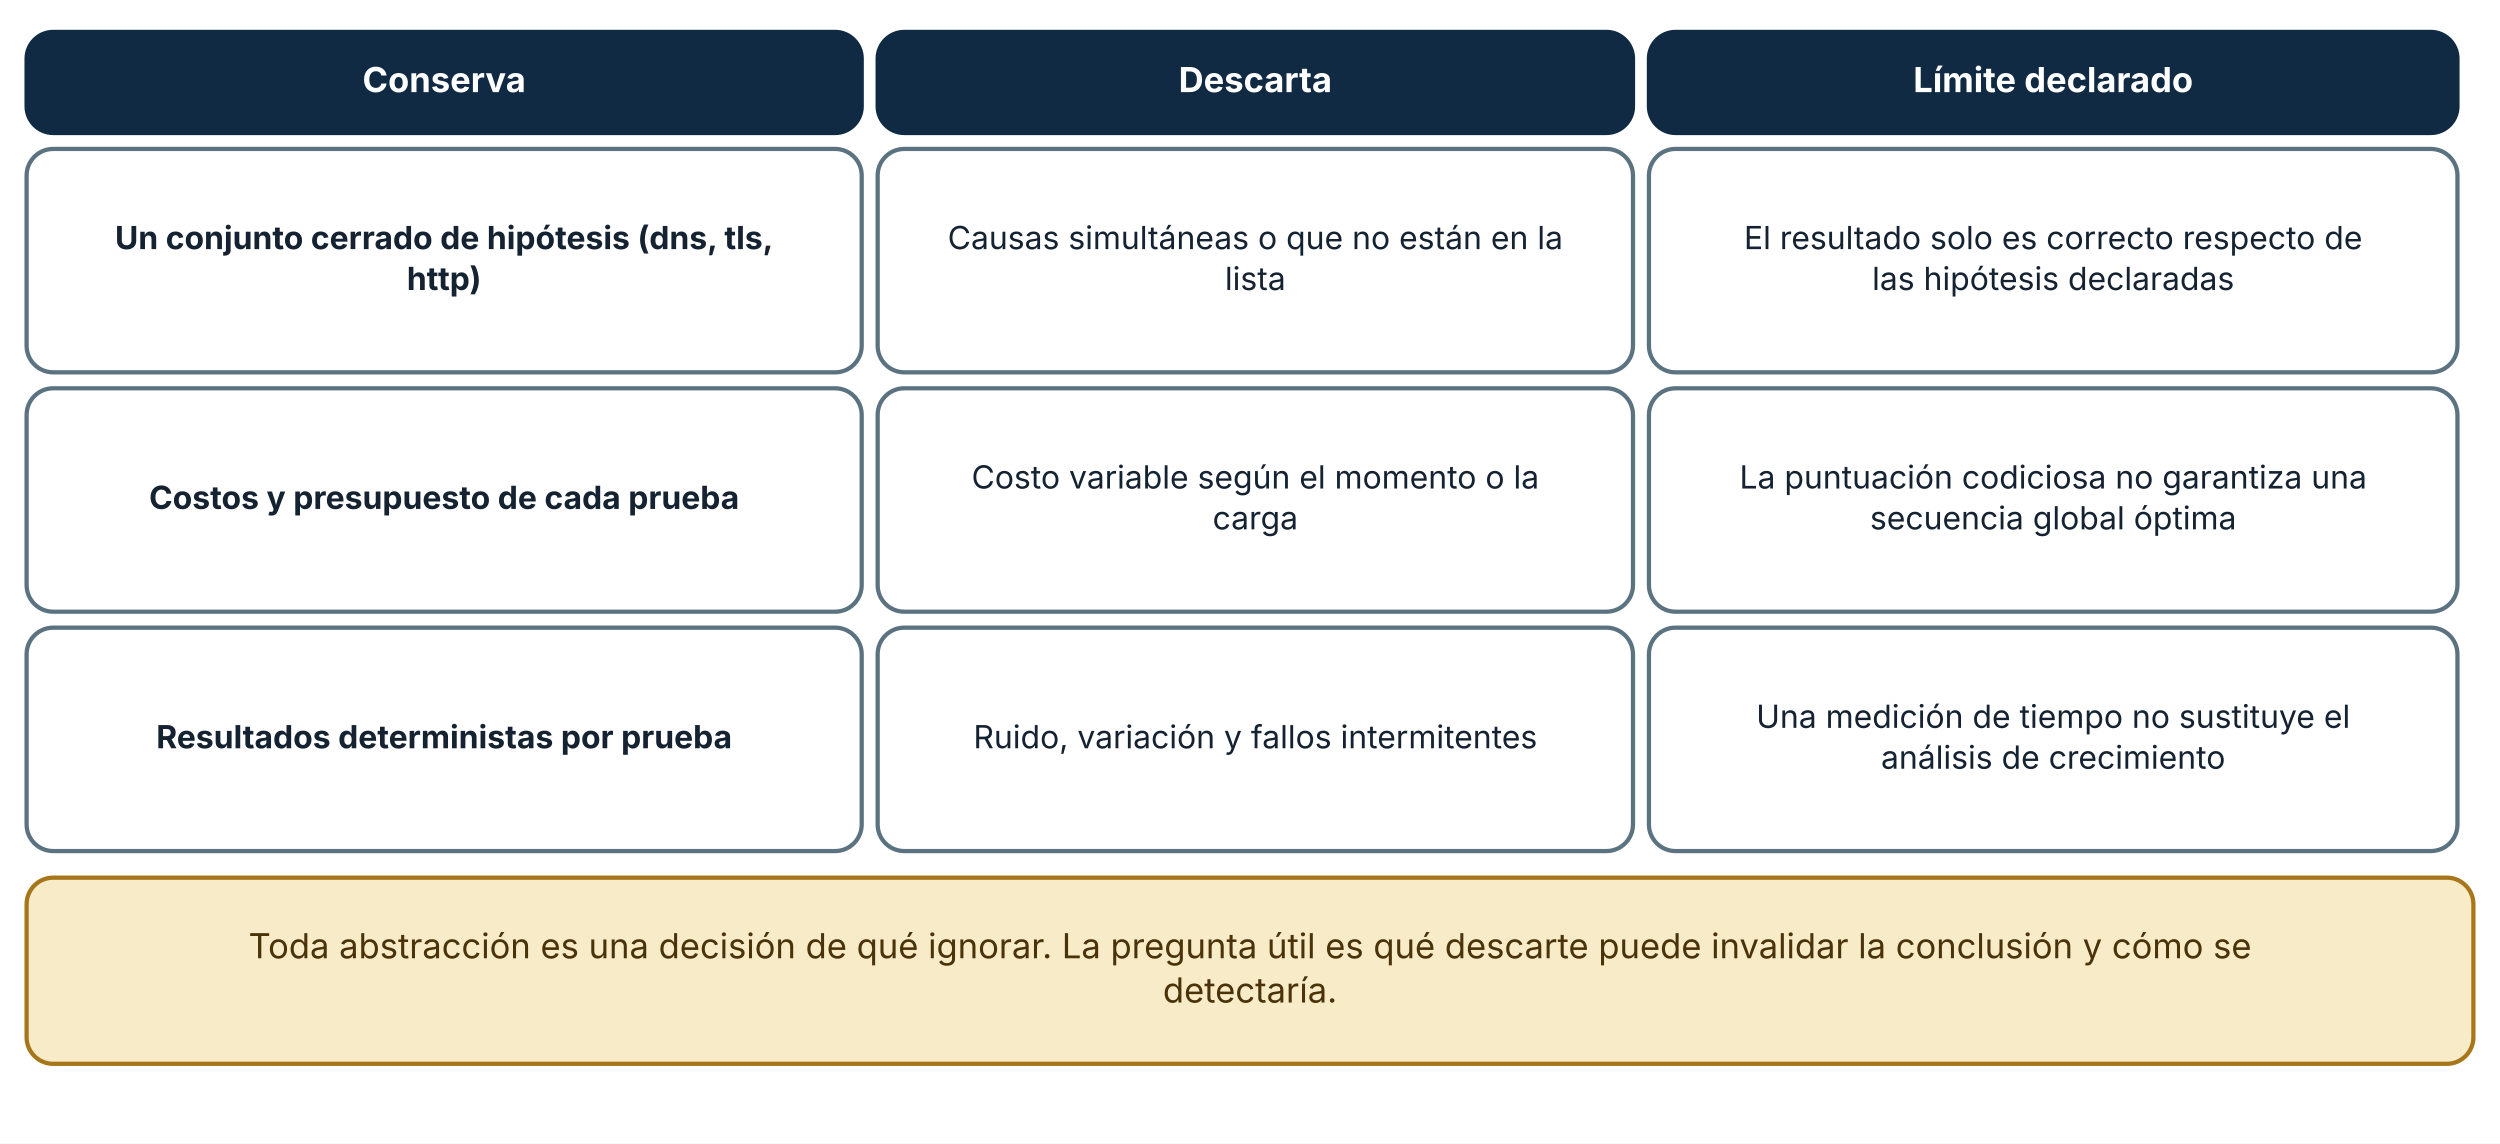
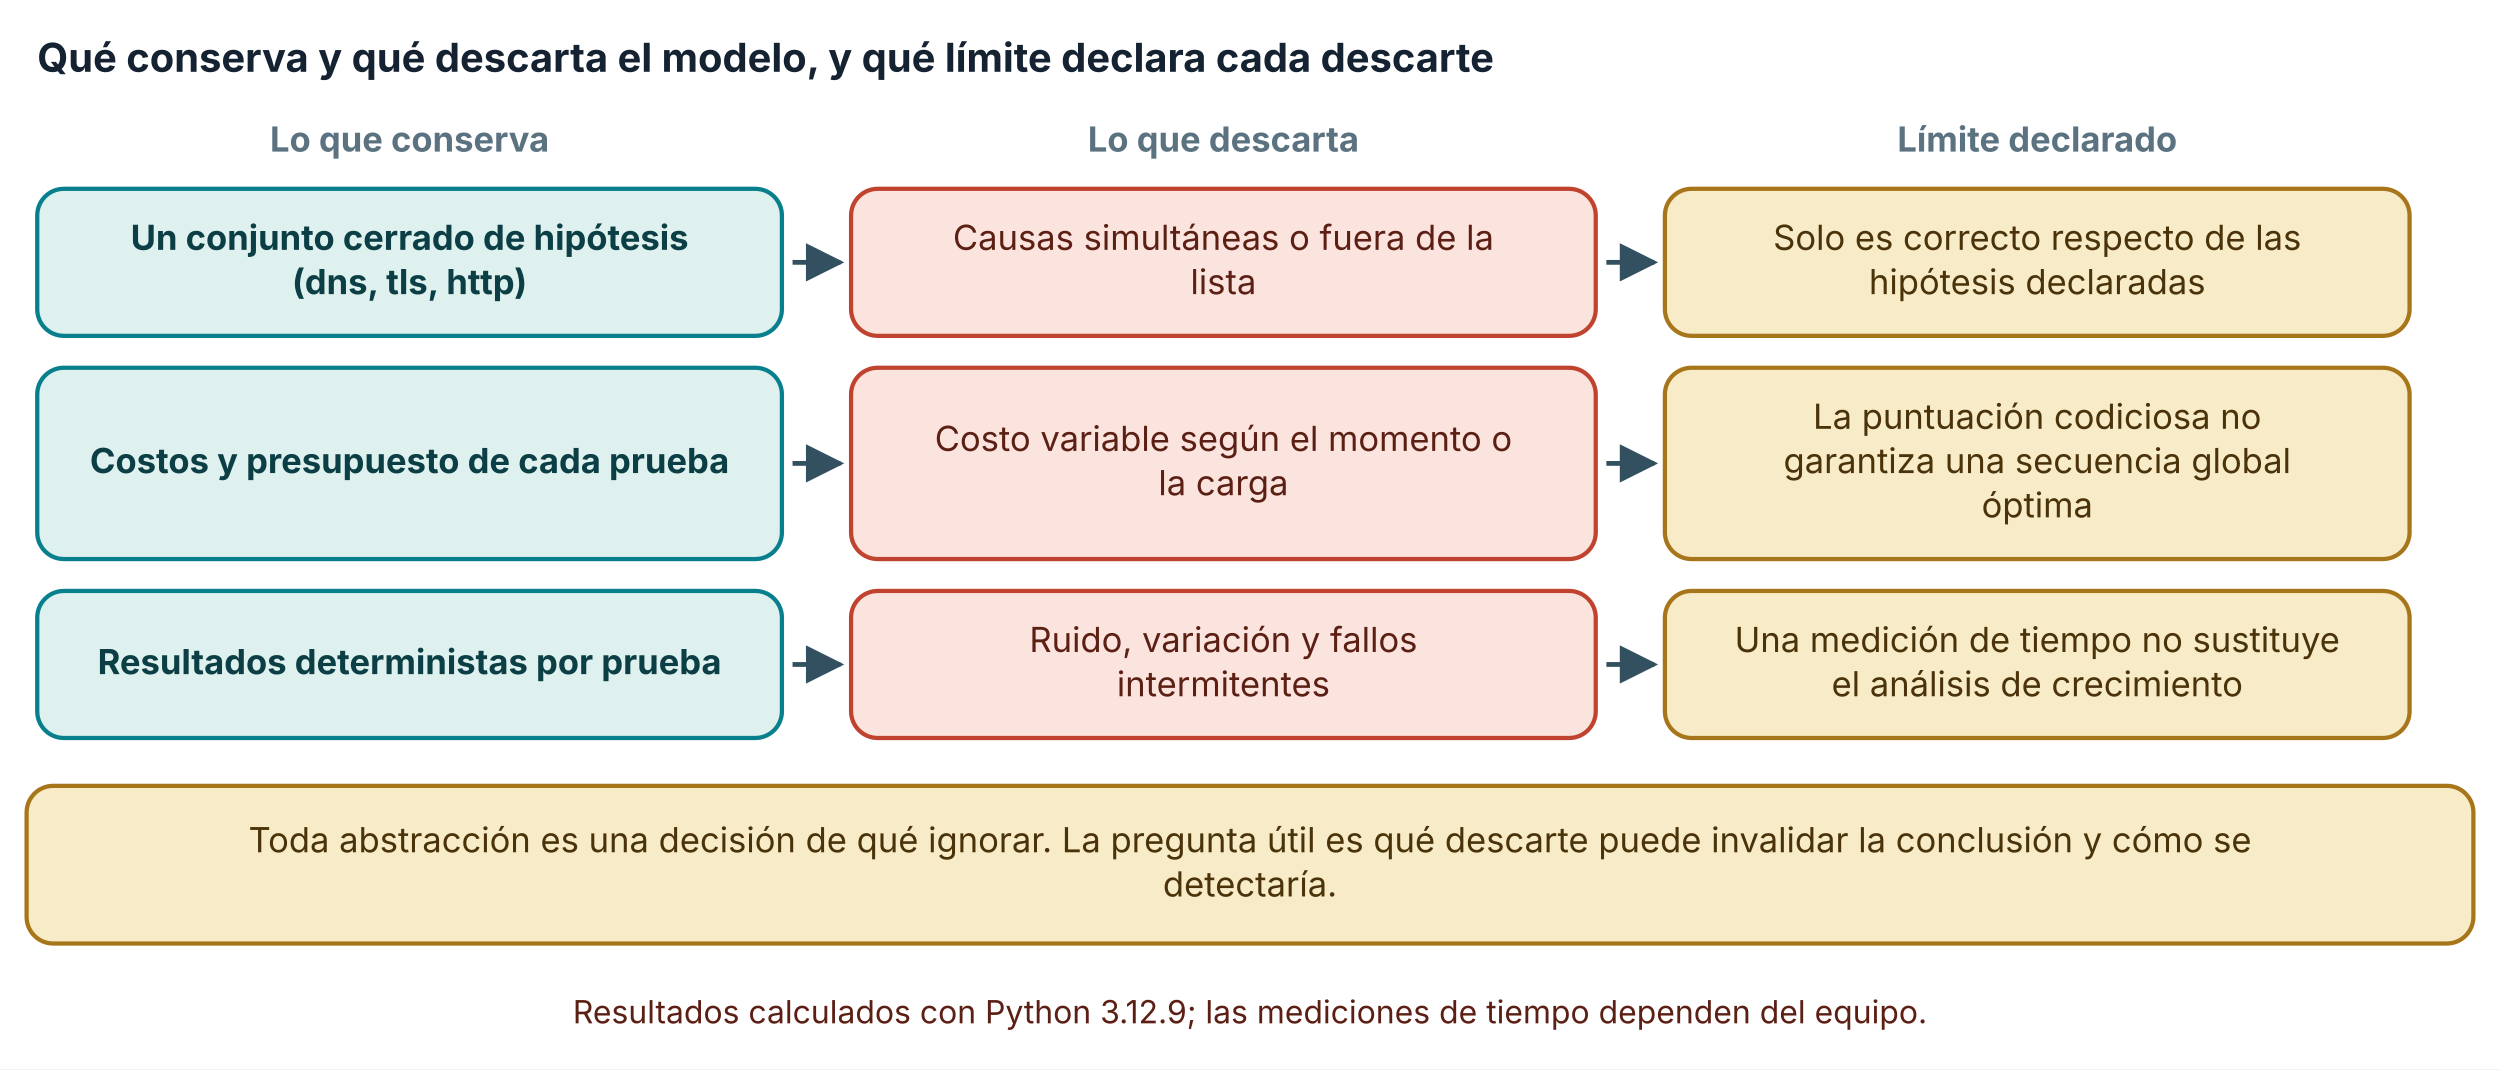
- <svg xmlns="http://www.w3.org/2000/svg" viewBox="0 0 940 430" width="940" height="430" role="img" aria-labelledby="t d" font-family="Inter, 'Segoe UI', system-ui, -apple-system, sans-serif">
+ <svg xmlns="http://www.w3.org/2000/svg" viewBox="0 0 940 402" width="940" height="402" role="img" aria-labelledby="t d" font-family="Inter, 'Segoe UI', system-ui, -apple-system, sans-serif">
  <defs>
    <marker id="arrow" viewBox="0 0 10 10" refX="9" refY="5" markerWidth="8" markerHeight="8" orient="auto-start-reverse">
      <path d="M0,0 L10,5 L0,10 z" fill="#32505f" />
    </marker>
    <marker id="arrow-coral" viewBox="0 0 10 10" refX="9" refY="5" markerWidth="8" markerHeight="8" orient="auto-start-reverse">
      <path d="M0,0 L10,5 L0,10 z" fill="#c0432f" />
    </marker>
  </defs>
-   <rect width="940" height="430" fill="#ffffff" />
-   <rect x="10" y="12" width="314" height="38" rx="10" fill="#102a43" stroke="#102a43" stroke-width="1.6" />
-   <text x="167" y="34.64" font-size="13" text-anchor="middle" font-weight="700" fill="#ffffff">
-     <tspan x="167" dy="0">Conserva</tspan>
+   <rect width="940" height="402" fill="#ffffff" />
+   <text x="14" y="27" font-size="15" text-anchor="start" font-weight="700" fill="#142231">
+     <tspan x="14" dy="0">Qué conserva y qué descarta el modelo, y qué límite declara cada descarte</tspan>
  </text>
-   <rect x="330" y="12" width="284" height="38" rx="10" fill="#102a43" stroke="#102a43" stroke-width="1.6" />
-   <text x="472" y="34.64" font-size="13" text-anchor="middle" font-weight="700" fill="#ffffff">
-     <tspan x="472" dy="0">Descarta</tspan>
+   <text x="154" y="57" font-size="13" text-anchor="middle" font-weight="700" fill="#5b7280">
+     <tspan x="154" dy="0">Lo que conserva</tspan>
  </text>
-   <rect x="620" y="12" width="304" height="38" rx="10" fill="#102a43" stroke="#102a43" stroke-width="1.6" />
-   <text x="772" y="34.64" font-size="13" text-anchor="middle" font-weight="700" fill="#ffffff">
-     <tspan x="772" dy="0">Límite declarado</tspan>
+   <text x="460" y="57" font-size="13" text-anchor="middle" font-weight="700" fill="#5b7280">
+     <tspan x="460" dy="0">Lo que descarta</tspan>
  </text>
-   <rect x="10" y="56" width="314" height="84" rx="10" fill="#ffffff" stroke="#5b7280" stroke-width="1.6" />
-   <text x="167" y="93.68" font-size="12" text-anchor="middle" font-weight="700" fill="#142231">
-     <tspan x="167" dy="0">Un conjunto cerrado de hipótesis (dns, tls,</tspan>
+   <text x="766" y="57" font-size="13" text-anchor="middle" font-weight="700" fill="#5b7280">
+     <tspan x="766" dy="0">Límite declarado</tspan>
  </text>
-   <text x="167" y="109.04" font-size="12" text-anchor="middle" font-weight="700" fill="#142231">
-     <tspan x="167" dy="0">http)</tspan>
+   <rect x="14" y="71" width="280" height="55.28" rx="10" fill="#dff1ee" stroke="#087f8c" stroke-width="1.6" />
+   <text x="154" y="93.96" font-size="13" text-anchor="middle" font-weight="700" fill="#0b3f45">
+     <tspan x="154" dy="0">Un conjunto cerrado de hipótesis</tspan>
  </text>
-   <rect x="330" y="56" width="284" height="84" rx="10" fill="#ffffff" stroke="#5b7280" stroke-width="1.6" />
-   <text x="472" y="93.68" font-size="12" text-anchor="middle" font-weight="400" fill="#142231">
-     <tspan x="472" dy="0">Causas simultáneas o que no están en la</tspan>
+   <text x="154" y="110.6" font-size="13" text-anchor="middle" font-weight="700" fill="#0b3f45">
+     <tspan x="154" dy="0">(dns, tls, http)</tspan>
  </text>
-   <text x="472" y="109.04" font-size="12" text-anchor="middle" font-weight="400" fill="#142231">
-     <tspan x="472" dy="0">lista</tspan>
+   <polyline points="298,98.64 316,98.64" fill="none" stroke="#32505f" stroke-width="1.8" marker-end="url(#arrow)" />
+   <rect x="320" y="71" width="280" height="55.28" rx="10" fill="#fbe4de" stroke="#c0432f" stroke-width="1.6" />
+   <text x="460" y="93.96" font-size="13" text-anchor="middle" font-weight="400" fill="#5c1f14">
+     <tspan x="460" dy="0">Causas simultáneas o fuera de la</tspan>
  </text>
-   <rect x="620" y="56" width="304" height="84" rx="10" fill="#ffffff" stroke="#5b7280" stroke-width="1.6" />
-   <text x="772" y="93.68" font-size="12" text-anchor="middle" font-weight="400" fill="#142231">
-     <tspan x="772" dy="0">El resultado solo es correcto respecto de</tspan>
+   <text x="460" y="110.6" font-size="13" text-anchor="middle" font-weight="400" fill="#5c1f14">
+     <tspan x="460" dy="0">lista</tspan>
  </text>
-   <text x="772" y="109.04" font-size="12" text-anchor="middle" font-weight="400" fill="#142231">
-     <tspan x="772" dy="0">las hipótesis declaradas</tspan>
+   <polyline points="604,98.64 622,98.64" fill="none" stroke="#32505f" stroke-width="1.8" marker-end="url(#arrow)" />
+   <rect x="626" y="71" width="280" height="55.28" rx="10" fill="#f7ebc8" stroke="#a8761a" stroke-width="1.6" />
+   <text x="766" y="93.96" font-size="13" text-anchor="middle" font-weight="400" fill="#4a3209">
+     <tspan x="766" dy="0">Solo es correcto respecto de las</tspan>
  </text>
-   <rect x="10" y="146" width="314" height="84" rx="10" fill="#ffffff" stroke="#5b7280" stroke-width="1.6" />
-   <text x="167" y="191.36" font-size="12" text-anchor="middle" font-weight="700" fill="#142231">
-     <tspan x="167" dy="0">Costos y presupuesto de cada prueba</tspan>
+   <text x="766" y="110.6" font-size="13" text-anchor="middle" font-weight="400" fill="#4a3209">
+     <tspan x="766" dy="0">hipótesis declaradas</tspan>
  </text>
-   <rect x="330" y="146" width="284" height="84" rx="10" fill="#ffffff" stroke="#5b7280" stroke-width="1.6" />
-   <text x="472" y="183.68" font-size="12" text-anchor="middle" font-weight="400" fill="#142231">
-     <tspan x="472" dy="0">Costo variable según el momento o la</tspan>
+   <rect x="14" y="138.28" width="280" height="71.92" rx="10" fill="#dff1ee" stroke="#087f8c" stroke-width="1.6" />
+   <text x="154" y="177.88" font-size="13" text-anchor="middle" font-weight="700" fill="#0b3f45">
+     <tspan x="154" dy="0">Costos y presupuesto de cada prueba</tspan>
  </text>
-   <text x="472" y="199.04" font-size="12" text-anchor="middle" font-weight="400" fill="#142231">
-     <tspan x="472" dy="0">carga</tspan>
+   <polyline points="298,174.24 316,174.24" fill="none" stroke="#32505f" stroke-width="1.8" marker-end="url(#arrow)" />
+   <rect x="320" y="138.28" width="280" height="71.92" rx="10" fill="#fbe4de" stroke="#c0432f" stroke-width="1.6" />
+   <text x="460" y="169.56" font-size="13" text-anchor="middle" font-weight="400" fill="#5c1f14">
+     <tspan x="460" dy="0">Costo variable según el momento o</tspan>
  </text>
-   <rect x="620" y="146" width="304" height="84" rx="10" fill="#ffffff" stroke="#5b7280" stroke-width="1.6" />
-   <text x="772" y="183.68" font-size="12" text-anchor="middle" font-weight="400" fill="#142231">
-     <tspan x="772" dy="0">La puntuación codiciosa no garantiza una</tspan>
+   <text x="460" y="186.2" font-size="13" text-anchor="middle" font-weight="400" fill="#5c1f14">
+     <tspan x="460" dy="0">la carga</tspan>
  </text>
-   <text x="772" y="199.04" font-size="12" text-anchor="middle" font-weight="400" fill="#142231">
-     <tspan x="772" dy="0">secuencia global óptima</tspan>
+   <polyline points="604,174.24 622,174.24" fill="none" stroke="#32505f" stroke-width="1.8" marker-end="url(#arrow)" />
+   <rect x="626" y="138.28" width="280" height="71.92" rx="10" fill="#f7ebc8" stroke="#a8761a" stroke-width="1.6" />
+   <text x="766" y="161.24" font-size="13" text-anchor="middle" font-weight="400" fill="#4a3209">
+     <tspan x="766" dy="0">La puntuación codiciosa no</tspan>
  </text>
-   <rect x="10" y="236" width="314" height="84" rx="10" fill="#ffffff" stroke="#5b7280" stroke-width="1.6" />
-   <text x="167" y="281.36" font-size="12" text-anchor="middle" font-weight="700" fill="#142231">
-     <tspan x="167" dy="0">Resultados deterministas por prueba</tspan>
+   <text x="766" y="177.88" font-size="13" text-anchor="middle" font-weight="400" fill="#4a3209">
+     <tspan x="766" dy="0">garantiza una secuencia global</tspan>
  </text>
-   <rect x="330" y="236" width="284" height="84" rx="10" fill="#ffffff" stroke="#5b7280" stroke-width="1.6" />
-   <text x="472" y="281.36" font-size="12" text-anchor="middle" font-weight="400" fill="#142231">
-     <tspan x="472" dy="0">Ruido, variación y fallos intermitentes</tspan>
+   <text x="766" y="194.52" font-size="13" text-anchor="middle" font-weight="400" fill="#4a3209">
+     <tspan x="766" dy="0">óptima</tspan>
  </text>
-   <rect x="620" y="236" width="304" height="84" rx="10" fill="#ffffff" stroke="#5b7280" stroke-width="1.6" />
-   <text x="772" y="273.68" font-size="12" text-anchor="middle" font-weight="400" fill="#142231">
-     <tspan x="772" dy="0">Una medición de tiempo no sustituye el</tspan>
+   <rect x="14" y="222.2" width="280" height="55.28" rx="10" fill="#dff1ee" stroke="#087f8c" stroke-width="1.6" />
+   <text x="154" y="253.48" font-size="13" text-anchor="middle" font-weight="700" fill="#0b3f45">
+     <tspan x="154" dy="0">Resultados deterministas por prueba</tspan>
  </text>
-   <text x="772" y="289.04" font-size="12" text-anchor="middle" font-weight="400" fill="#142231">
-     <tspan x="772" dy="0">análisis de crecimiento</tspan>
+   <polyline points="298,249.84 316,249.84" fill="none" stroke="#32505f" stroke-width="1.8" marker-end="url(#arrow)" />
+   <rect x="320" y="222.2" width="280" height="55.28" rx="10" fill="#fbe4de" stroke="#c0432f" stroke-width="1.6" />
+   <text x="460" y="245.16" font-size="13" text-anchor="middle" font-weight="400" fill="#5c1f14">
+     <tspan x="460" dy="0">Ruido, variación y fallos</tspan>
  </text>
-   <rect x="10" y="330" width="920" height="70" rx="10" fill="#f7ebc8" stroke="#a8761a" stroke-width="1.6" />
-   <text x="470" y="360.32" font-size="13" text-anchor="middle" font-weight="400" fill="#4a3209">
+   <text x="460" y="261.8" font-size="13" text-anchor="middle" font-weight="400" fill="#5c1f14">
+     <tspan x="460" dy="0">intermitentes</tspan>
+   </text>
+   <polyline points="604,249.84 622,249.84" fill="none" stroke="#32505f" stroke-width="1.8" marker-end="url(#arrow)" />
+   <rect x="626" y="222.2" width="280" height="55.28" rx="10" fill="#f7ebc8" stroke="#a8761a" stroke-width="1.6" />
+   <text x="766" y="245.16" font-size="13" text-anchor="middle" font-weight="400" fill="#4a3209">
+     <tspan x="766" dy="0">Una medición de tiempo no sustituye</tspan>
+   </text>
+   <text x="766" y="261.8" font-size="13" text-anchor="middle" font-weight="400" fill="#4a3209">
+     <tspan x="766" dy="0">el análisis de crecimiento</tspan>
+   </text>
+   <rect x="10" y="295.48" width="920" height="59.28" rx="10" fill="#f7ebc8" stroke="#a8761a" stroke-width="1.6" />
+   <text x="470" y="320.44" font-size="13" text-anchor="middle" font-weight="400" fill="#4a3209">
    <tspan x="470" dy="0">Toda abstracción es una decisión de qué ignorar. La pregunta útil es qué descarte puede invalidar la conclusión y cómo se</tspan>
  </text>
-   <text x="470" y="376.96" font-size="13" text-anchor="middle" font-weight="400" fill="#4a3209">
+   <text x="470" y="337.08" font-size="13" text-anchor="middle" font-weight="400" fill="#4a3209">
    <tspan x="470" dy="0">detectaría.</tspan>
  </text>
+   <text x="470" y="384.76" font-size="12" text-anchor="middle" font-weight="400" fill="#5c1f14">
+     <tspan x="470" dy="0">Resultados calculados con Python 3.12.9; las mediciones de tiempo dependen del equipo.</tspan>
+   </text>
</svg>
